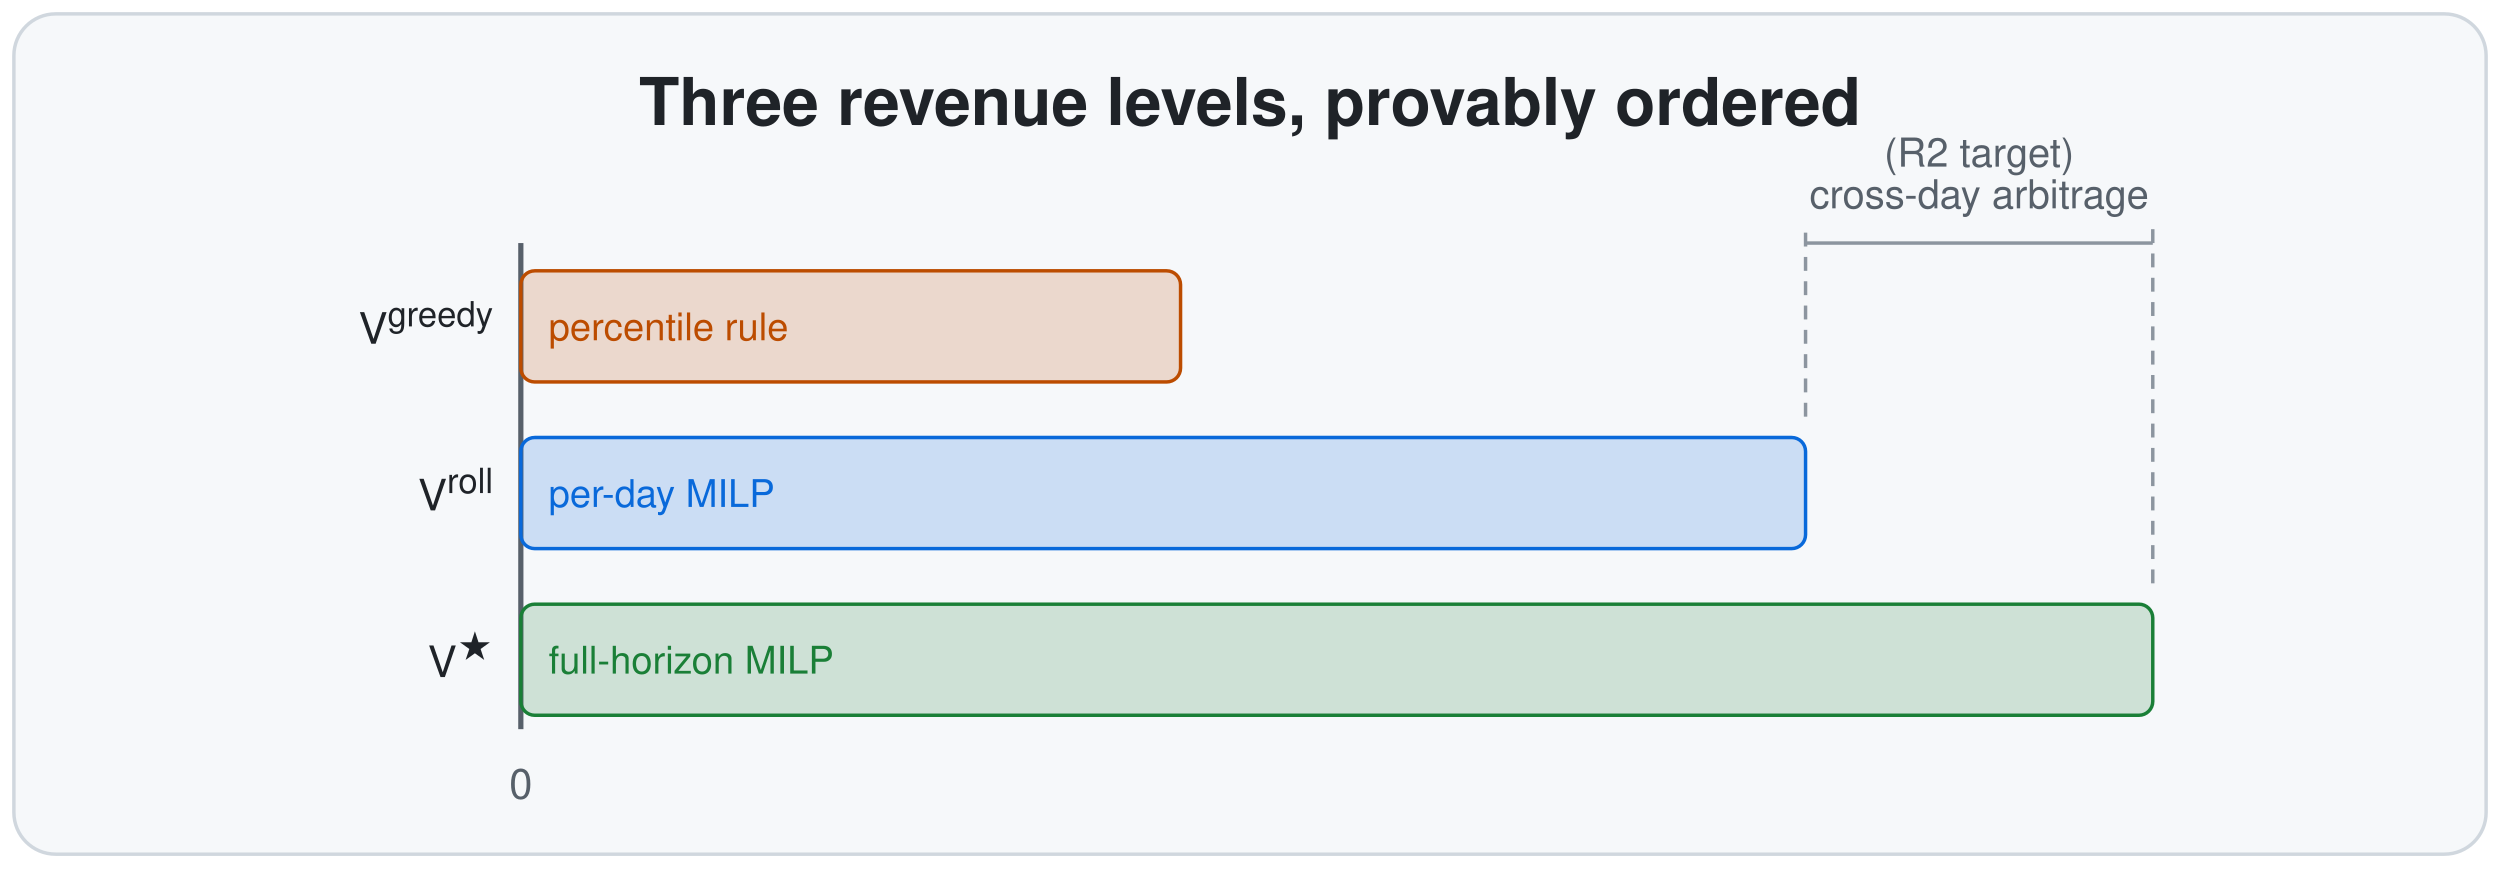
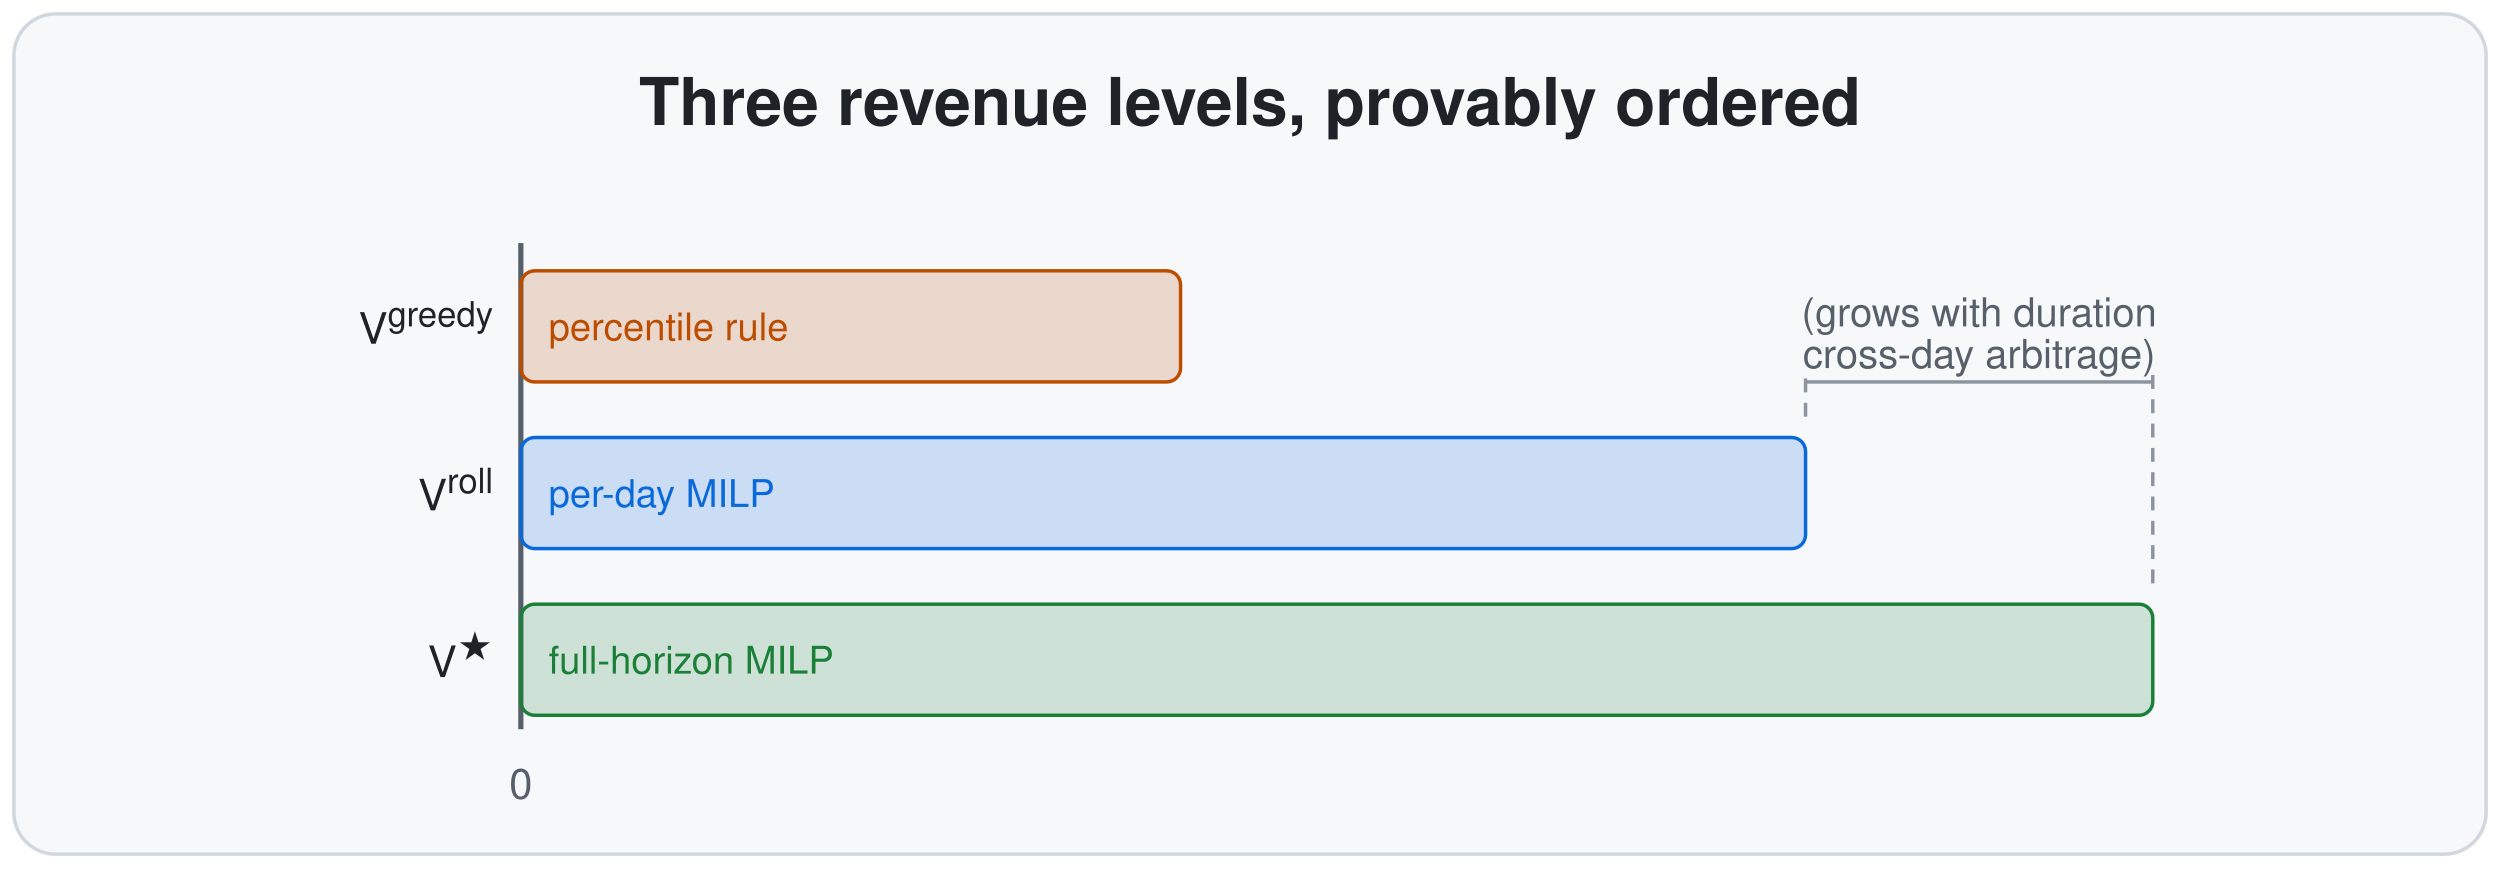
<svg xmlns="http://www.w3.org/2000/svg" viewBox="0 0 720 250" font-family="-apple-system, Segoe UI, Helvetica, Arial, sans-serif">
  <rect x="4" y="4" width="712" height="242" rx="12" fill="#f6f8fa" stroke="#d0d7de" />
  <text x="360" y="36" text-anchor="middle" font-size="19" font-weight="700" fill="#1f2328">Three revenue levels, provably ordered</text>
  <line x1="150" y1="70" x2="150" y2="210" stroke="#57606a" stroke-width="1.5" />
  <text x="150" y="230" text-anchor="middle" font-size="12" fill="#57606a">0</text>
  <rect x="150" y="78" width="190" height="32" rx="4" fill="#bc4c00" fill-opacity="0.18" stroke="#bc4c00" />
  <text x="142" y="99" text-anchor="end" font-size="12.5" fill="#1f2328">V<tspan dy="-5" font-size="10">greedy</tspan>
  </text>
  <text x="158" y="98" font-size="11" fill="#bc4c00">percentile rule</text>
  <rect x="150" y="126" width="370" height="32" rx="4" fill="#0969da" fill-opacity="0.18" stroke="#0969da" />
  <text x="142" y="147" text-anchor="end" font-size="12.5" fill="#1f2328">V<tspan dy="-5" font-size="10">roll</tspan>
  </text>
  <text x="158" y="146" font-size="11" fill="#0969da">per-day MILP</text>
  <rect x="150" y="174" width="470" height="32" rx="4" fill="#1a7f37" fill-opacity="0.18" stroke="#1a7f37" />
  <text x="142" y="195" text-anchor="end" font-size="12.5" fill="#1f2328">V<tspan dy="-5" font-size="10">★</tspan>
  </text>
  <text x="158" y="194" font-size="11" fill="#1a7f37">full-horizon MILP</text>
-   <line x1="520" y1="120" x2="520" y2="66" stroke="#8c959f" stroke-dasharray="4 3" />
-   <line x1="620" y1="168" x2="620" y2="66" stroke="#8c959f" stroke-dasharray="4 3" />
-   <line x1="520" y1="70" x2="620" y2="70" stroke="#8c959f" />
-   <text x="570" y="60" text-anchor="middle" font-size="11.5" fill="#57606a">cross-day arbitrage</text>
-   <text x="570" y="48" text-anchor="middle" font-size="11.5" fill="#57606a">(R2 target)</text>
+   <line x1="520" y1="120" x2="520" y2="106" stroke="#8c959f" stroke-dasharray="4 3" />
+   <line x1="620" y1="168" x2="620" y2="106" stroke="#8c959f" stroke-dasharray="4 3" />
+   <line x1="520" y1="110" x2="620" y2="110" stroke="#8c959f" />
+   <text x="570" y="106" text-anchor="middle" font-size="11.5" fill="#57606a">cross-day arbitrage)</text>
+   <text x="570" y="94" text-anchor="middle" font-size="11.5" fill="#57606a">(grows with duration</text>
</svg>
